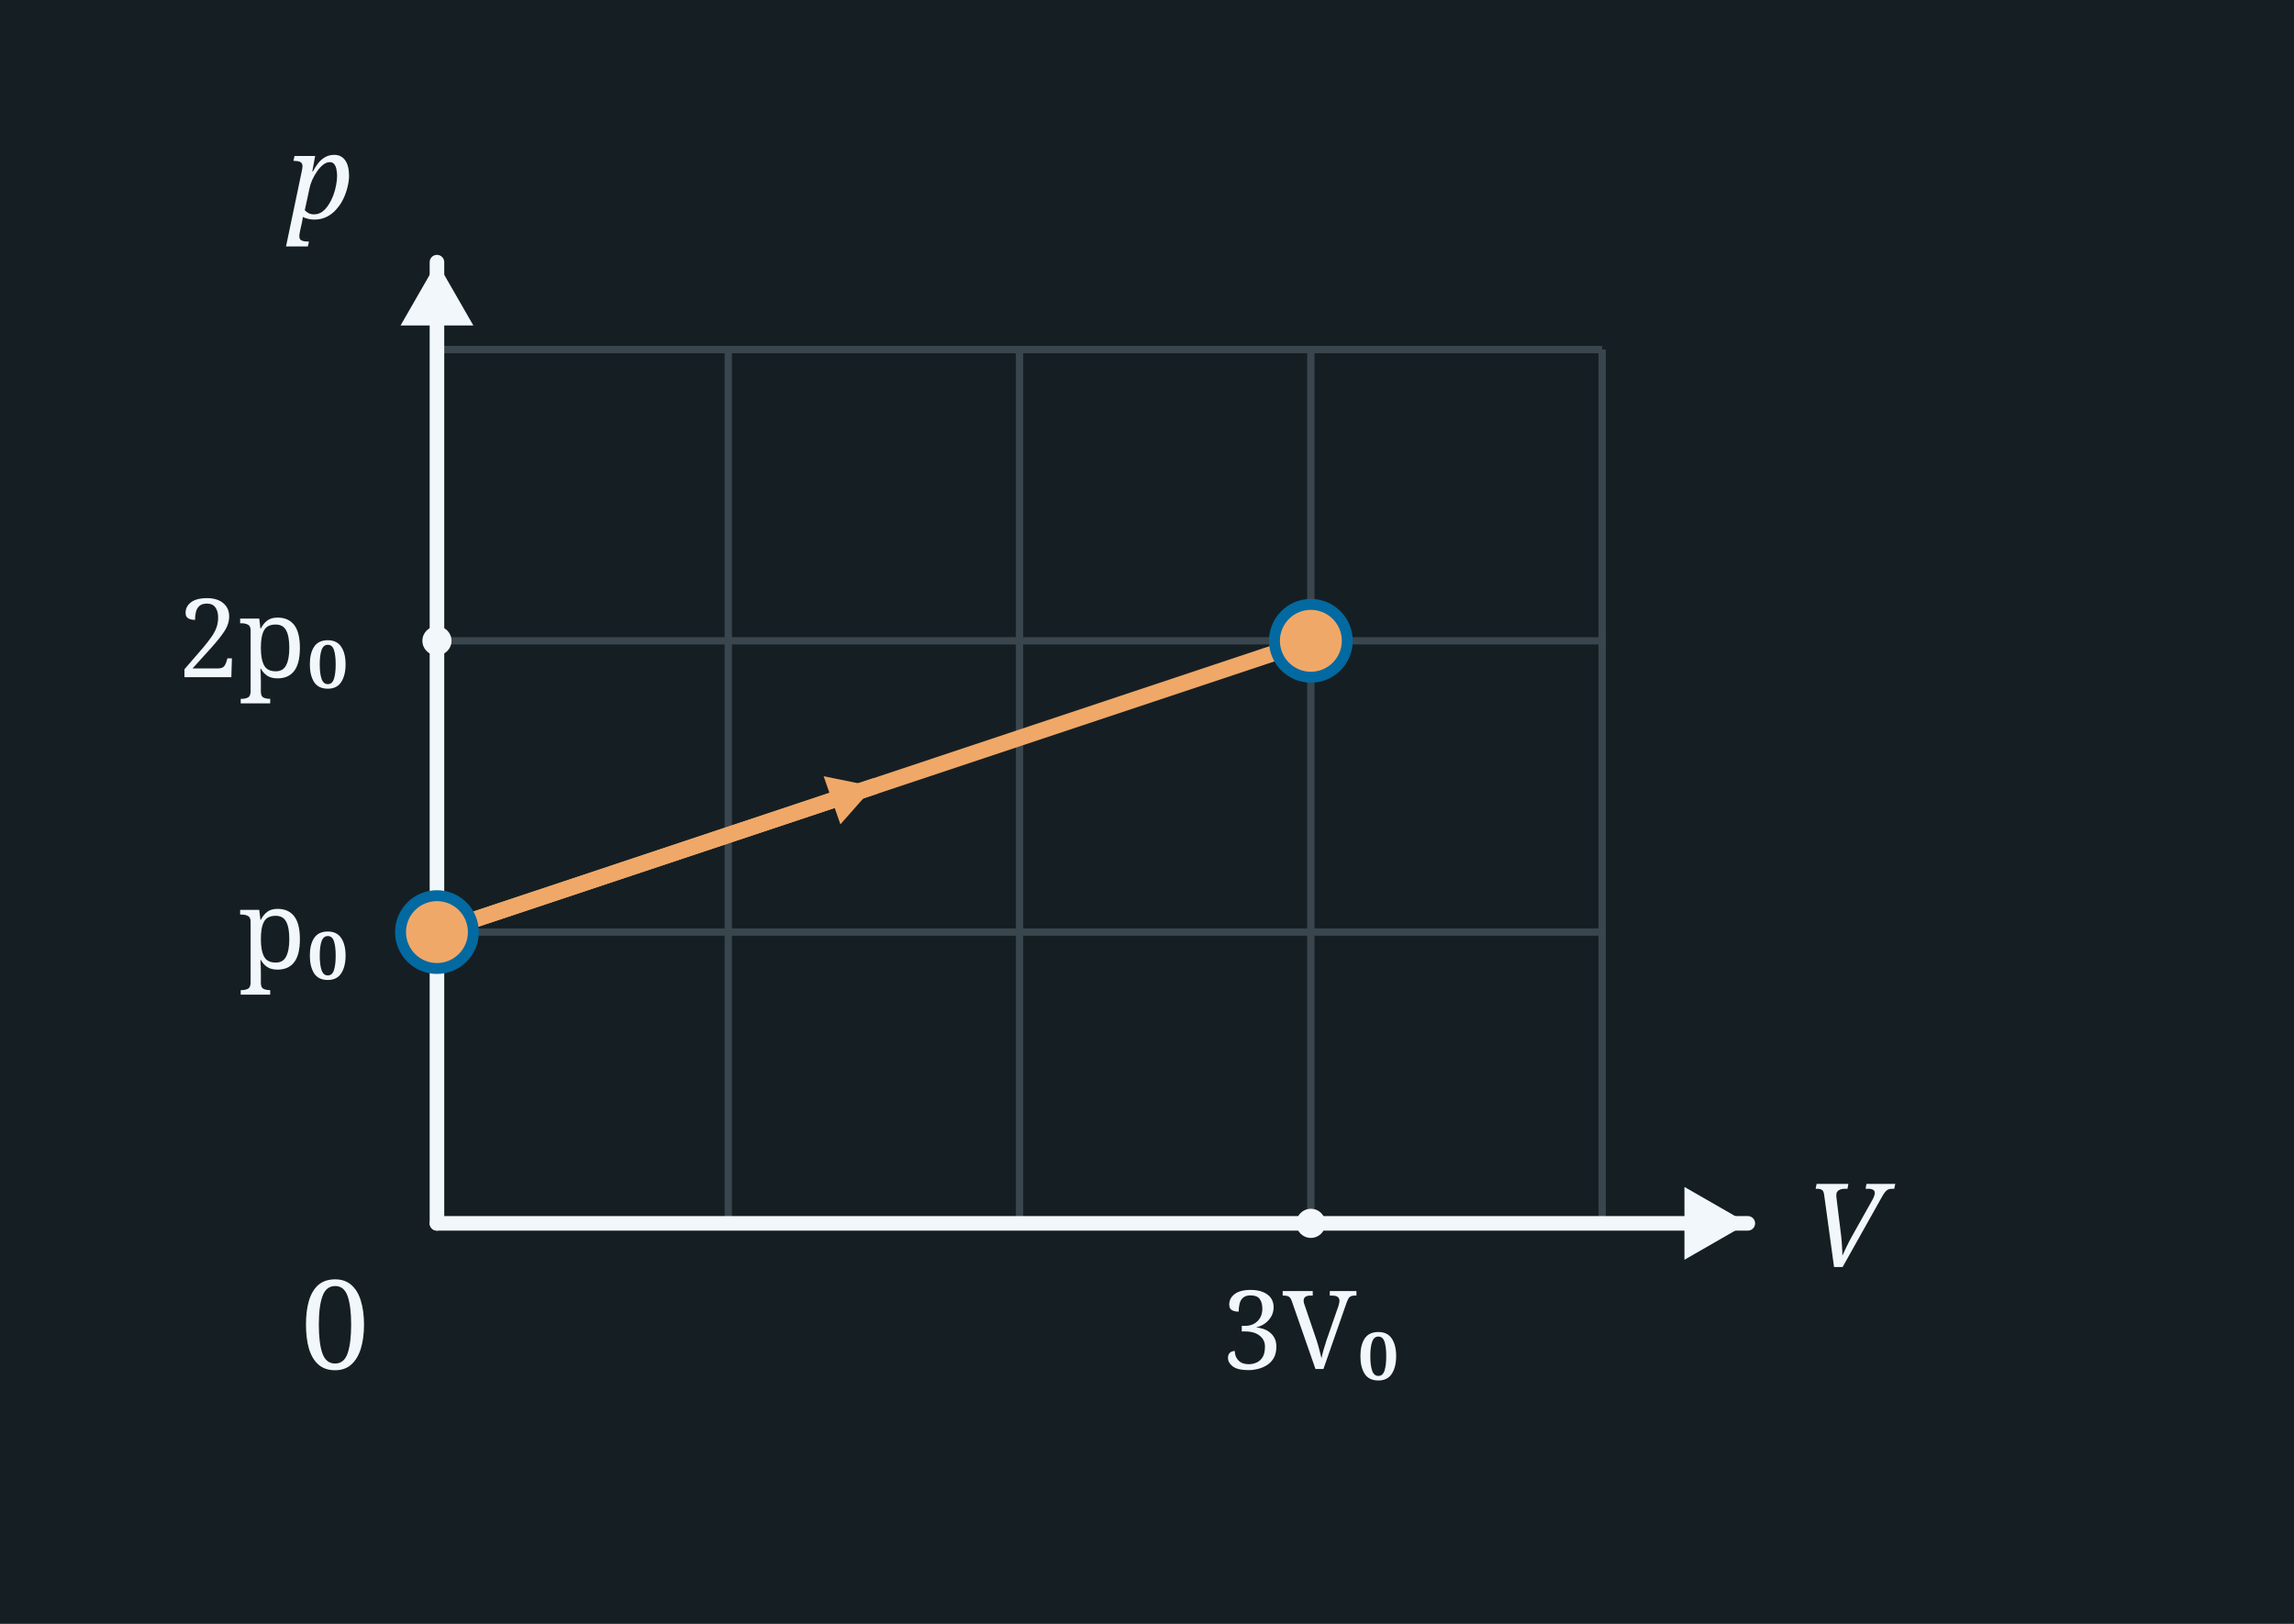
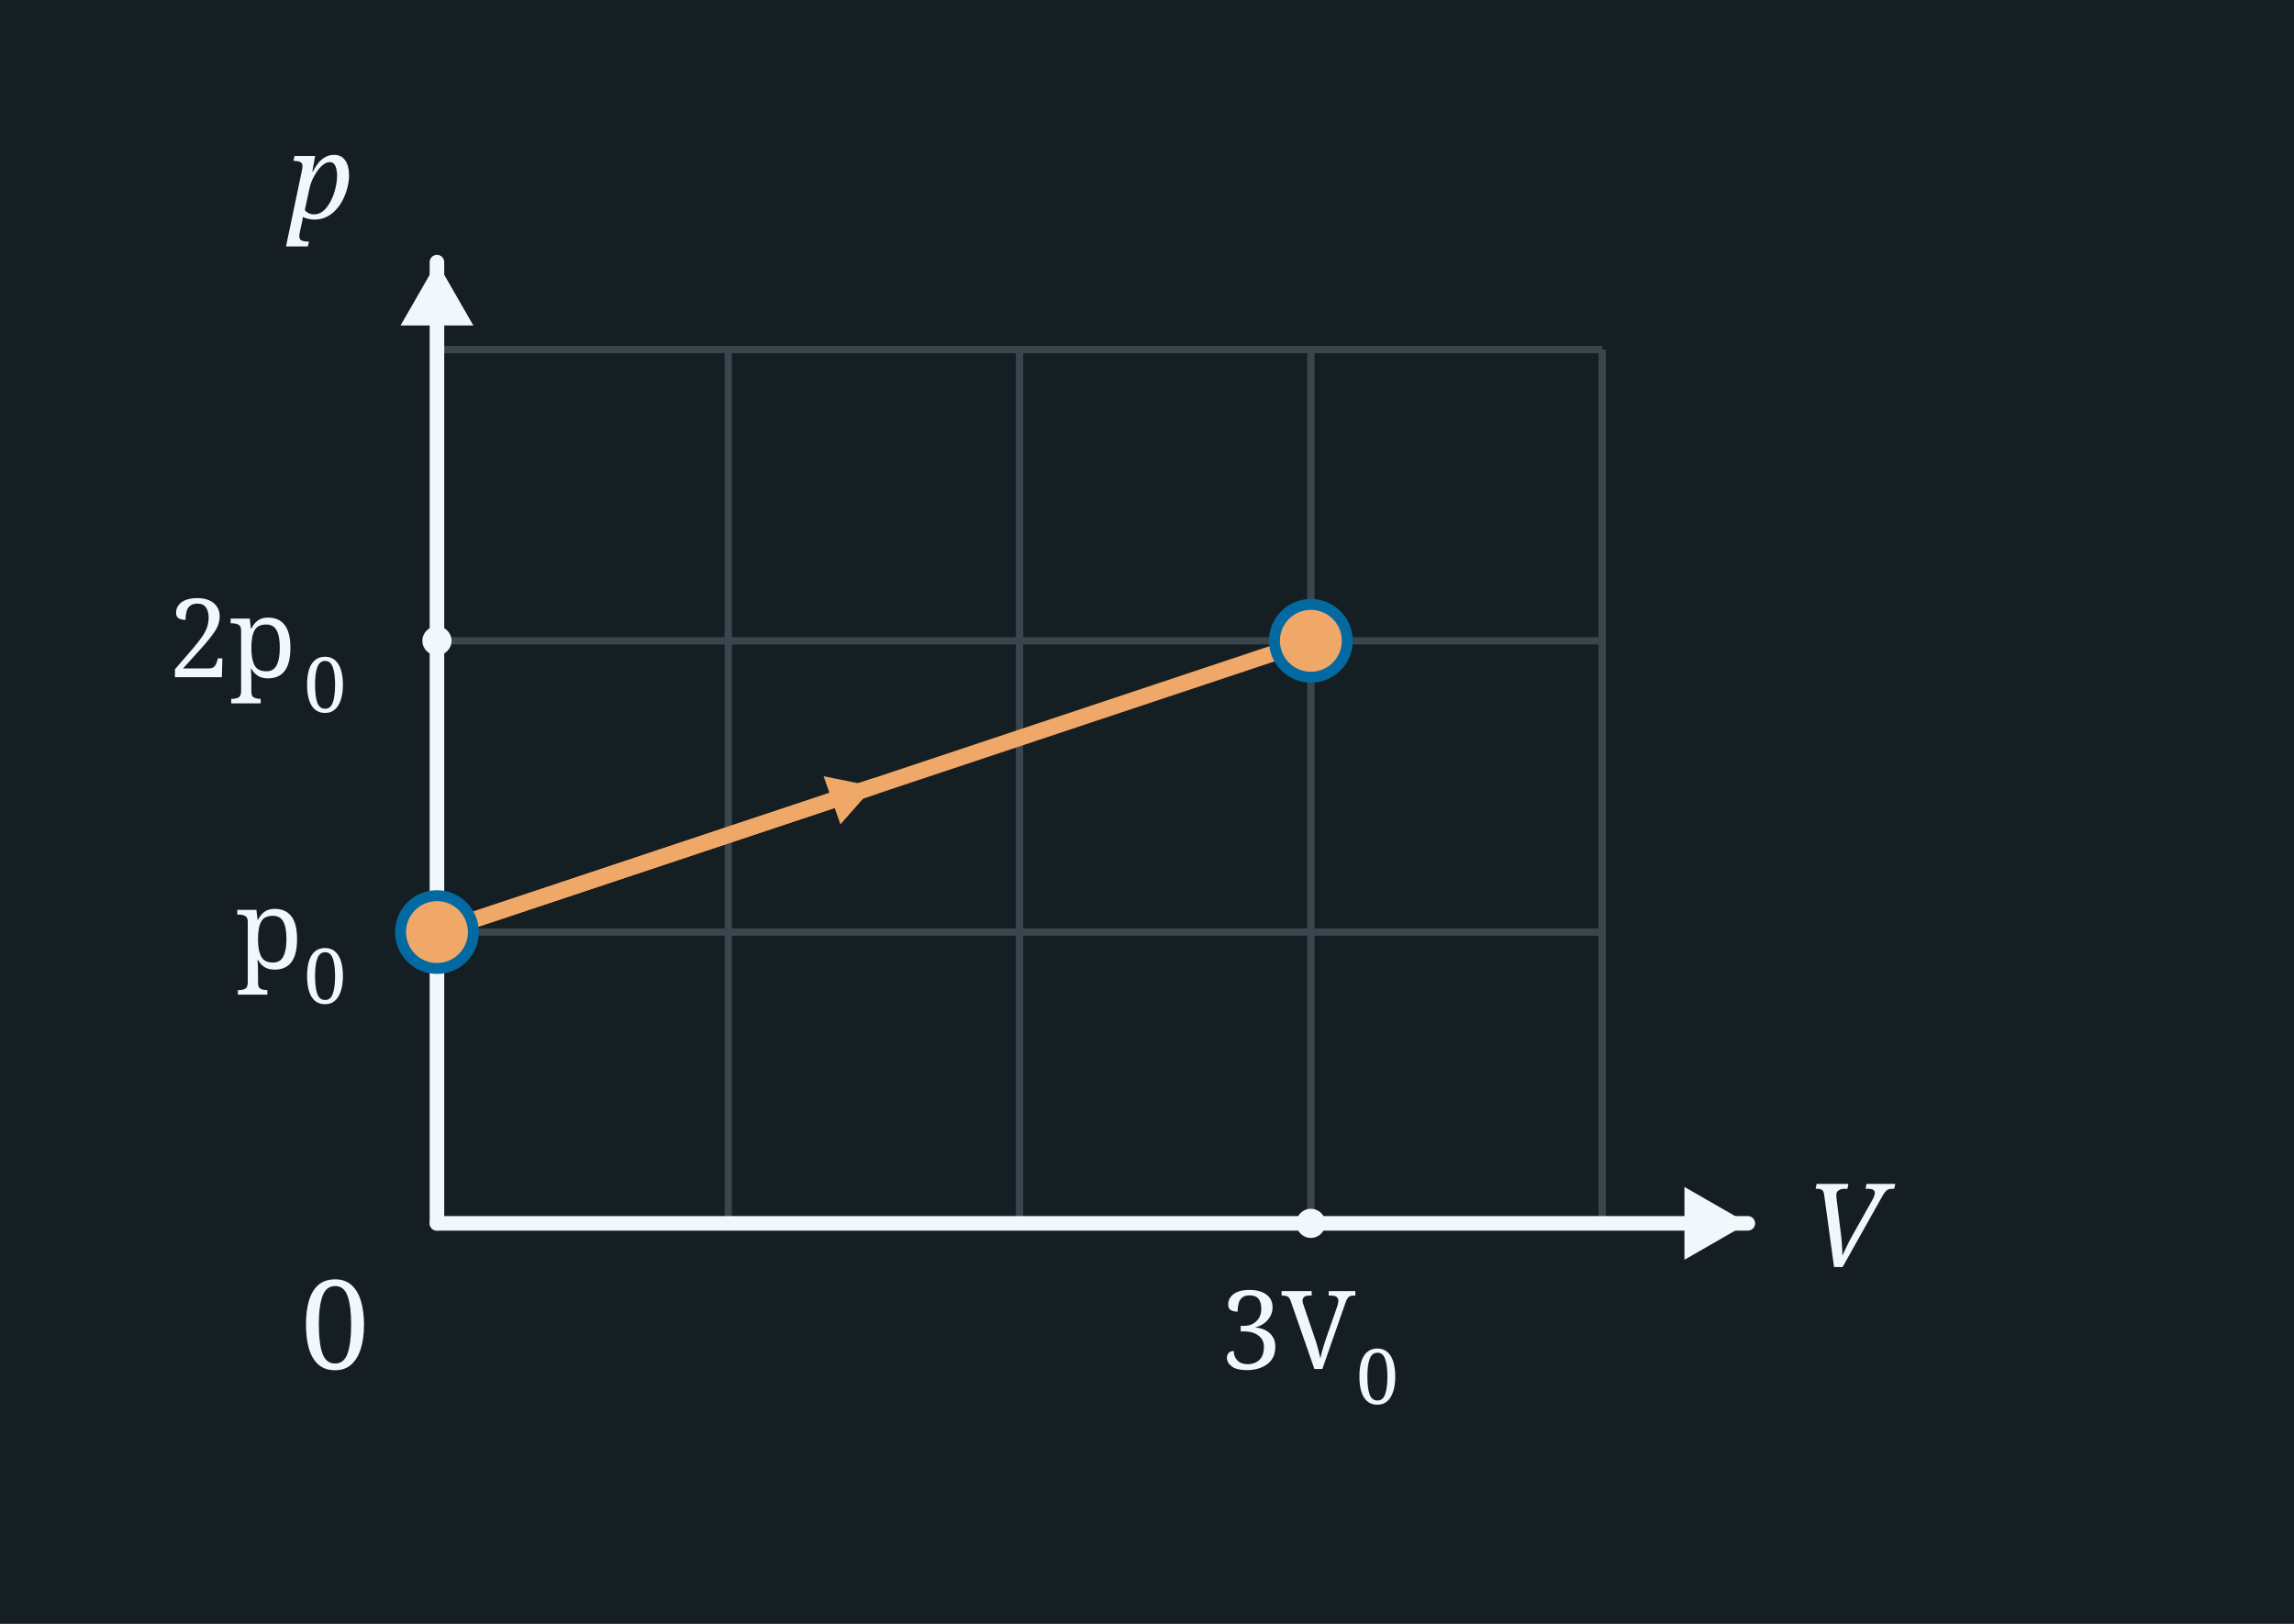
<svg xmlns="http://www.w3.org/2000/svg" width="315" height="223" viewBox="0 0 315 223">
  <rect x="0" y="0" width="315" height="223" fill="#151F23" />
  <line x1="60" y1="48" x2="60" y2="168" stroke="#3A464E" stroke-width="1" />
  <line x1="100" y1="48" x2="100" y2="168" stroke="#3A464E" stroke-width="1" />
  <line x1="140" y1="48" x2="140" y2="168" stroke="#3A464E" stroke-width="1" />
  <line x1="180" y1="48" x2="180" y2="168" stroke="#3A464E" stroke-width="1" />
  <line x1="220" y1="48" x2="220" y2="168" stroke="#3A464E" stroke-width="1" />
  <line x1="60" y1="48" x2="220" y2="48" stroke="#3A464E" stroke-width="1" />
  <line x1="60" y1="88" x2="220" y2="88" stroke="#3A464E" stroke-width="1" />
  <line x1="60" y1="128" x2="220" y2="128" stroke="#3A464E" stroke-width="1" />
  <line x1="60" y1="168" x2="220" y2="168" stroke="#3A464E" stroke-width="1" />
  <line x1="60.0" y1="168.0" x2="60.0" y2="36.0" stroke="#F2F7FB" stroke-width="2" stroke-linecap="round" />
  <polygon points="60.0,36.0 65.0,44.7 55.0,44.7" fill="#F2F7FB" />
  <line x1="60.0" y1="168.0" x2="240.0" y2="168.0" stroke="#F2F7FB" stroke-width="2" stroke-linecap="round" />
  <polygon points="240.0,168.0 231.3,173.0 231.3,163.0" fill="#F2F7FB" />
  <text x="46.0" y="188.0" font-family="Georgia, serif" font-weight="normal" font-size="17" fill="#F2F7FB" text-anchor="middle">0</text>
  <text x="44.0" y="30.0" font-family="Georgia, serif" font-style="italic" font-weight="normal" font-size="16" fill="#F2F7FB" text-anchor="middle">p</text>
  <text x="248.0" y="174.0" font-family="Georgia, serif" font-style="italic" font-weight="normal" font-size="16" fill="#F2F7FB" text-anchor="start">V</text>
  <circle cx="180" cy="168" r="2" fill="#F2F7FB" />
-   <text x="180.0" y="188.0" font-family="Georgia, serif" font-weight="normal" font-size="15" fill="#F2F7FB" text-anchor="middle">3V₀</text>
+   <text x="167.6" y="188.0" font-family="Georgia, serif" font-size="15" fill="#F2F7FB" text-anchor="start">3V</text>
+   <text x="186.2" y="192.8" font-family="Georgia, serif" font-size="10.5" fill="#F2F7FB" text-anchor="start">0</text>
  <circle cx="60" cy="128" r="2" fill="#F2F7FB" />
-   <text x="48.0" y="133.0" font-family="Georgia, serif" font-weight="normal" font-size="15" fill="#F2F7FB" text-anchor="end">p₀</text>
+   <text x="32.4" y="133.0" font-family="Georgia, serif" font-size="15" fill="#F2F7FB" text-anchor="start">p</text>
+   <text x="41.7" y="137.8" font-family="Georgia, serif" font-size="10.5" fill="#F2F7FB" text-anchor="start">0</text>
  <circle cx="60" cy="88" r="2" fill="#F2F7FB" />
-   <text x="48.0" y="93.0" font-family="Georgia, serif" font-weight="normal" font-size="15" fill="#F2F7FB" text-anchor="end">2p₀</text>
+   <text x="23.1" y="93.0" font-family="Georgia, serif" font-size="15" fill="#F2F7FB" text-anchor="start">2p</text>
+   <text x="41.7" y="97.8" font-family="Georgia, serif" font-size="10.5" fill="#F2F7FB" text-anchor="start">0</text>
  <line x1="60" y1="128" x2="180" y2="88" stroke="#f0a868" stroke-width="2.2" />
  <line x1="60.0" y1="128.0" x2="120.0" y2="108.0" stroke="#f0a868" stroke-width="2.2" stroke-linecap="round" />
  <polygon points="120.0,108.0 115.4,113.2 113.1,106.6" fill="#f0a868" />
  <circle cx="60.0" cy="128.0" r="5" fill="#f0a868" stroke="#0369a1" stroke-width="1.5" />
  <circle cx="180.0" cy="88.0" r="5" fill="#f0a868" stroke="#0369a1" stroke-width="1.5" />
</svg>
